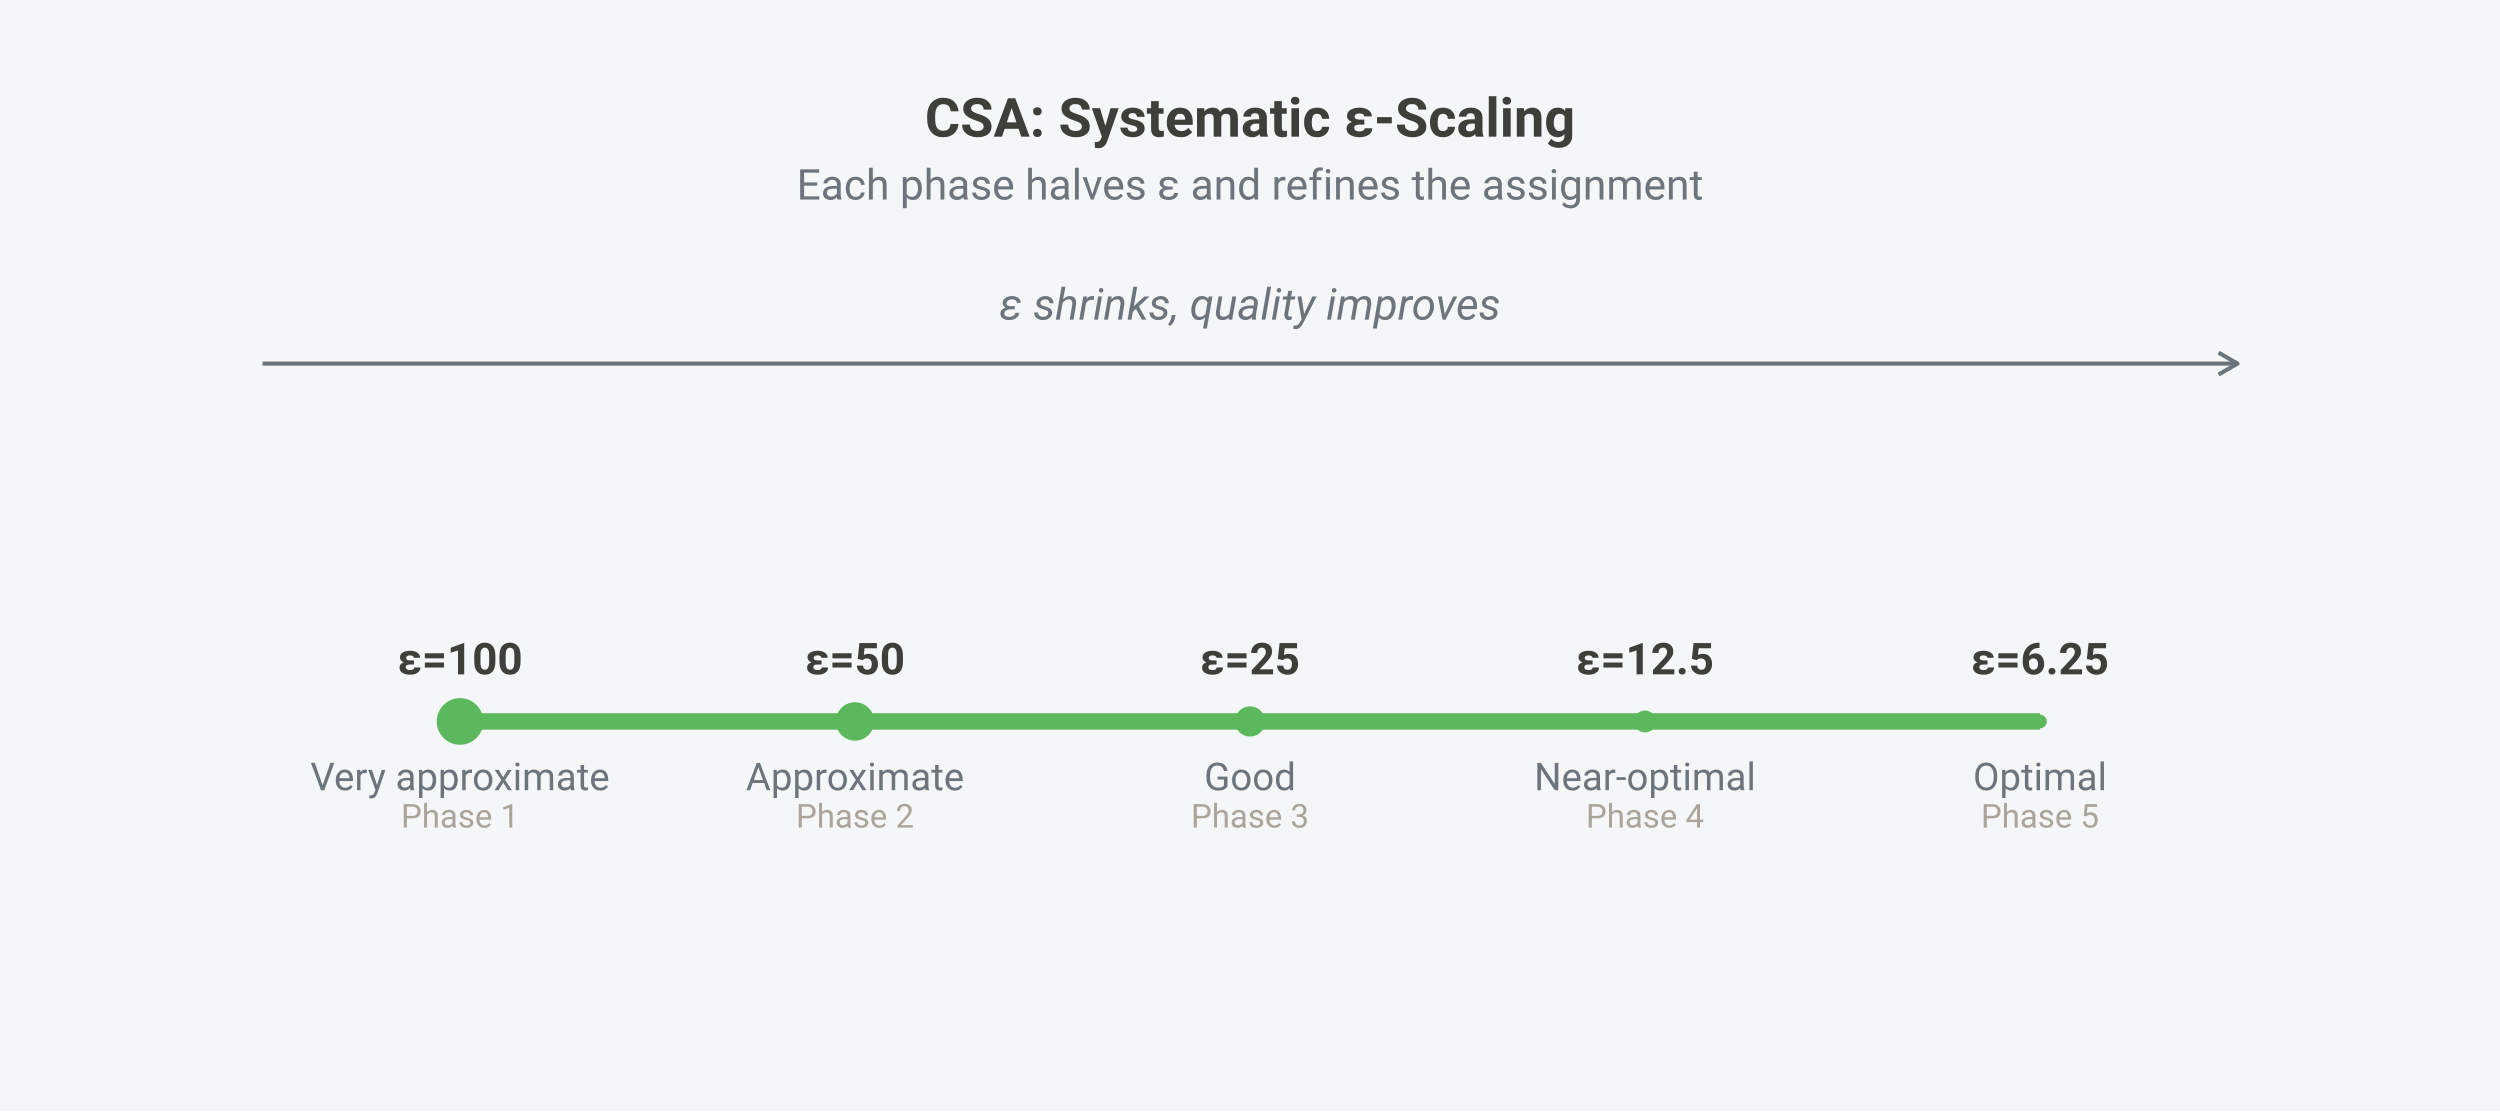
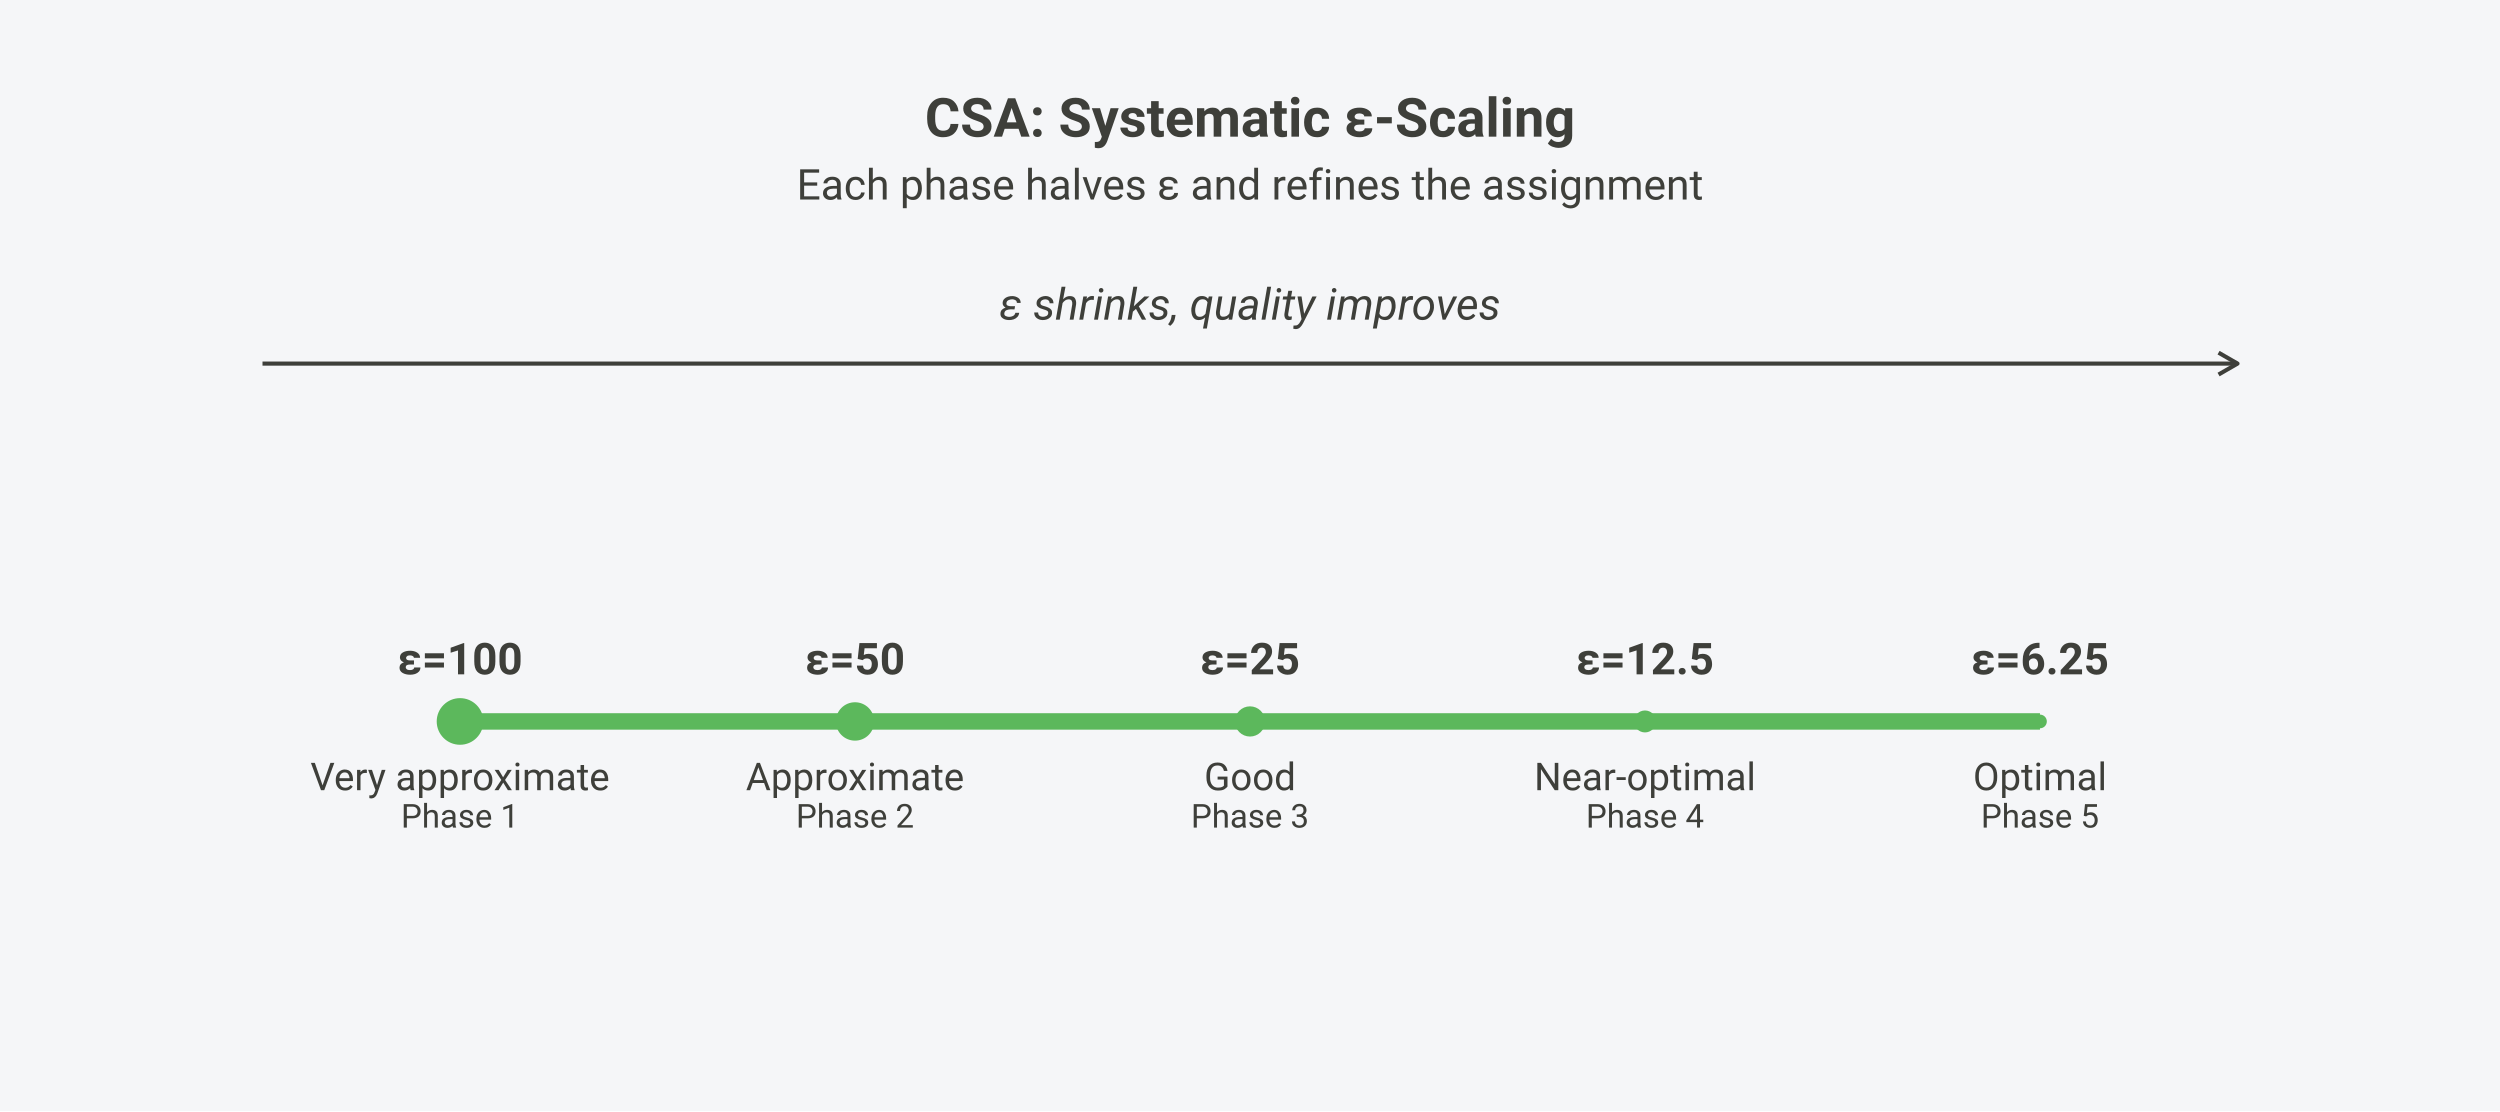
<svg xmlns="http://www.w3.org/2000/svg" width="648.00pt" height="288.00pt" viewBox="0 0 648.00 288.00">
  <g class="svglite">
    <defs>
      <style type="text/css">
    /* theme-aware-processed */
    .svglite line, .svglite polyline, .svglite polygon, .svglite path, .svglite circle {
      fill: none;
      stroke: #3E3F3A;
      stroke-linecap: round;
      stroke-linejoin: round;
      stroke-miterlimit: 10.00;
    }
    .svglite &gt; g &gt; rect {
      fill: none;
      stroke: #3E3F3A;
      stroke-linecap: round;
      stroke-linejoin: round;
      stroke-miterlimit: 10.00;
    }
    .svglite text {
      white-space: pre;
      fill: #3E3F3A;
    }
    .svglite g.glyphgroup path {
      fill: inherit;
      stroke: none;
    }
  </style>
    </defs>
    <rect width="100%" height="100%" style="stroke: none; fill: #F5F6F8;" />
    <defs>
      <clipPath id="cpMC4wMHw2NDguMDB8MC4wMHwyODguMDA=">
        <rect x="0.00" y="0.00" width="648.00" height="288.00" />
      </clipPath>
    </defs>
    <g clip-path="url(#cpMC4wMHw2NDguMDB8MC4wMHwyODguMDA=)">
      <rect x="0.00" y="0.00" width="648.00" height="288.00" style="stroke-width: 0.00; stroke: none;" /> fill: #F5F6F8;' /&gt;
</g>
    <defs>
      <clipPath id="cpMTkuOTN8NjI4LjA3fDU0LjA1fDI1OC4xMQ==">
        <rect x="19.93" y="54.05" width="608.15" height="204.07" />
      </clipPath>
    </defs>
    <g clip-path="url(#cpMTkuOTN8NjI4LjA3fDU0LjA1fDI1OC4xMQ==)">
      <line x1="119.24" y1="187.00" x2="528.76" y2="187.00" style="stroke-width: 4.27; stroke: #5CB85C; stroke-linecap: butt;" />
      <circle cx="119.24" cy="187.00" r="5.69" style="stroke-width: 0.71; stroke: #5CB85C; fill: #5CB85C;" />
      <circle cx="221.62" cy="187.00" r="4.62" style="stroke-width: 0.71; stroke: #5CB85C; fill: #5CB85C;" />
      <circle cx="324.00" cy="187.00" r="3.56" style="stroke-width: 0.71; stroke: #5CB85C; fill: #5CB85C;" />
      <circle cx="426.38" cy="187.00" r="2.49" style="stroke-width: 0.71; stroke: #5CB85C; fill: #5CB85C;" />
      <circle cx="528.76" cy="187.00" r="1.42" style="stroke-width: 0.71; stroke: #5CB85C; fill: #5CB85C;" />
      <text x="119.24" y="174.78" text-anchor="middle" style="font-size: 11.38px; font-weight: bold; font-family: &quot;Roboto&quot;, -apple-system, BlinkMacSystemFont, &quot;Segoe UI&quot;, system-ui, sans-serif;" textLength="31.03px" lengthAdjust="spacingAndGlyphs">ε=100</text>
      <text x="221.62" y="174.78" text-anchor="middle" style="font-size: 11.38px; font-weight: bold; font-family: &quot;Roboto&quot;, -apple-system, BlinkMacSystemFont, &quot;Segoe UI&quot;, system-ui, sans-serif;" textLength="24.70px" lengthAdjust="spacingAndGlyphs">ε=50</text>
      <text x="324.00" y="174.78" text-anchor="middle" style="font-size: 11.38px; font-weight: bold; font-family: &quot;Roboto&quot;, -apple-system, BlinkMacSystemFont, &quot;Segoe UI&quot;, system-ui, sans-serif;" textLength="24.70px" lengthAdjust="spacingAndGlyphs">ε=25</text>
      <text x="426.38" y="174.78" text-anchor="middle" style="font-size: 11.38px; font-weight: bold; font-family: &quot;Roboto&quot;, -apple-system, BlinkMacSystemFont, &quot;Segoe UI&quot;, system-ui, sans-serif;" textLength="34.19px" lengthAdjust="spacingAndGlyphs">ε=12.5</text>
      <text x="528.76" y="174.78" text-anchor="middle" style="font-size: 11.38px; font-weight: bold; font-family: &quot;Roboto&quot;, -apple-system, BlinkMacSystemFont, &quot;Segoe UI&quot;, system-ui, sans-serif;" textLength="34.19px" lengthAdjust="spacingAndGlyphs">ε=6.25</text>
-       <text x="119.24" y="204.82" text-anchor="middle" style="font-size: 9.96px;fill: #6C757D; font-family: &quot;Roboto&quot;, -apple-system, BlinkMacSystemFont, &quot;Segoe UI&quot;, system-ui, sans-serif;" textLength="77.45px" lengthAdjust="spacingAndGlyphs">Very approximate</text>
-       <text x="221.62" y="204.82" text-anchor="middle" style="font-size: 9.96px;fill: #6C757D; font-family: &quot;Roboto&quot;, -apple-system, BlinkMacSystemFont, &quot;Segoe UI&quot;, system-ui, sans-serif;" textLength="55.88px" lengthAdjust="spacingAndGlyphs">Approximate</text>
-       <text x="324.00" y="204.82" text-anchor="middle" style="font-size: 9.96px;fill: #6C757D; font-family: &quot;Roboto&quot;, -apple-system, BlinkMacSystemFont, &quot;Segoe UI&quot;, system-ui, sans-serif;" textLength="24.33px" lengthAdjust="spacingAndGlyphs">Good</text>
-       <text x="426.38" y="204.82" text-anchor="middle" style="font-size: 9.96px;fill: #6C757D; font-family: &quot;Roboto&quot;, -apple-system, BlinkMacSystemFont, &quot;Segoe UI&quot;, system-ui, sans-serif;" textLength="56.97px" lengthAdjust="spacingAndGlyphs">Near-optimal</text>
-       <text x="528.76" y="204.82" text-anchor="middle" style="font-size: 9.96px;fill: #6C757D; font-family: &quot;Roboto&quot;, -apple-system, BlinkMacSystemFont, &quot;Segoe UI&quot;, system-ui, sans-serif;" textLength="34.30px" lengthAdjust="spacingAndGlyphs">Optimal</text>
-       <text x="119.24" y="214.51" text-anchor="middle" style="font-size: 8.54px;fill: #AAA49B; font-family: &quot;Roboto&quot;, -apple-system, BlinkMacSystemFont, &quot;Segoe UI&quot;, system-ui, sans-serif;" textLength="31.33px" lengthAdjust="spacingAndGlyphs">Phase 1</text>
-       <text x="221.62" y="214.51" text-anchor="middle" style="font-size: 8.54px;fill: #AAA49B; font-family: &quot;Roboto&quot;, -apple-system, BlinkMacSystemFont, &quot;Segoe UI&quot;, system-ui, sans-serif;" textLength="31.33px" lengthAdjust="spacingAndGlyphs">Phase 2</text>
-       <text x="324.00" y="214.51" text-anchor="middle" style="font-size: 8.54px;fill: #AAA49B; font-family: &quot;Roboto&quot;, -apple-system, BlinkMacSystemFont, &quot;Segoe UI&quot;, system-ui, sans-serif;" textLength="31.33px" lengthAdjust="spacingAndGlyphs">Phase 3</text>
-       <text x="426.38" y="214.51" text-anchor="middle" style="font-size: 8.54px;fill: #AAA49B; font-family: &quot;Roboto&quot;, -apple-system, BlinkMacSystemFont, &quot;Segoe UI&quot;, system-ui, sans-serif;" textLength="31.33px" lengthAdjust="spacingAndGlyphs">Phase 4</text>
-       <text x="528.76" y="214.51" text-anchor="middle" style="font-size: 8.54px;fill: #AAA49B; font-family: &quot;Roboto&quot;, -apple-system, BlinkMacSystemFont, &quot;Segoe UI&quot;, system-ui, sans-serif;" textLength="31.33px" lengthAdjust="spacingAndGlyphs">Phase 5</text>
-       <line x1="68.04" y1="94.24" x2="579.96" y2="94.24" style="stroke-width: 1.07; stroke: #6C757D; stroke-linecap: butt;" />
-       <polyline points="575.05,97.08 579.96,94.24 575.05,91.41 " style="stroke-width: 1.07; stroke: #6C757D; stroke-linecap: butt;" />
-       <text x="324.00" y="82.85" text-anchor="middle" style="font-size: 11.38px; font-style: italic;fill: #6C757D; font-family: &quot;Roboto&quot;, -apple-system, BlinkMacSystemFont, &quot;Segoe UI&quot;, system-ui, sans-serif;" textLength="132.69px" lengthAdjust="spacingAndGlyphs">ε shrinks, quality improves</text>
+       <text x="119.24" y="204.82" text-anchor="middle" style="font-size: 9.96px; font-family: &quot;Roboto&quot;, -apple-system, BlinkMacSystemFont, &quot;Segoe UI&quot;, system-ui, sans-serif;" textLength="77.45px" lengthAdjust="spacingAndGlyphs">Very approximate</text>
+       <text x="221.62" y="204.82" text-anchor="middle" style="font-size: 9.96px; font-family: &quot;Roboto&quot;, -apple-system, BlinkMacSystemFont, &quot;Segoe UI&quot;, system-ui, sans-serif;" textLength="55.88px" lengthAdjust="spacingAndGlyphs">Approximate</text>
+       <text x="324.00" y="204.82" text-anchor="middle" style="font-size: 9.96px; font-family: &quot;Roboto&quot;, -apple-system, BlinkMacSystemFont, &quot;Segoe UI&quot;, system-ui, sans-serif;" textLength="24.33px" lengthAdjust="spacingAndGlyphs">Good</text>
+       <text x="426.38" y="204.82" text-anchor="middle" style="font-size: 9.96px; font-family: &quot;Roboto&quot;, -apple-system, BlinkMacSystemFont, &quot;Segoe UI&quot;, system-ui, sans-serif;" textLength="56.97px" lengthAdjust="spacingAndGlyphs">Near-optimal</text>
+       <text x="528.76" y="204.82" text-anchor="middle" style="font-size: 9.96px; font-family: &quot;Roboto&quot;, -apple-system, BlinkMacSystemFont, &quot;Segoe UI&quot;, system-ui, sans-serif;" textLength="34.30px" lengthAdjust="spacingAndGlyphs">Optimal</text>
+       <text x="119.24" y="214.51" text-anchor="middle" style="font-size: 8.54px; font-family: &quot;Roboto&quot;, -apple-system, BlinkMacSystemFont, &quot;Segoe UI&quot;, system-ui, sans-serif;" textLength="31.33px" lengthAdjust="spacingAndGlyphs">Phase 1</text>
+       <text x="221.62" y="214.51" text-anchor="middle" style="font-size: 8.54px; font-family: &quot;Roboto&quot;, -apple-system, BlinkMacSystemFont, &quot;Segoe UI&quot;, system-ui, sans-serif;" textLength="31.33px" lengthAdjust="spacingAndGlyphs">Phase 2</text>
+       <text x="324.00" y="214.51" text-anchor="middle" style="font-size: 8.54px; font-family: &quot;Roboto&quot;, -apple-system, BlinkMacSystemFont, &quot;Segoe UI&quot;, system-ui, sans-serif;" textLength="31.33px" lengthAdjust="spacingAndGlyphs">Phase 3</text>
+       <text x="426.38" y="214.51" text-anchor="middle" style="font-size: 8.54px; font-family: &quot;Roboto&quot;, -apple-system, BlinkMacSystemFont, &quot;Segoe UI&quot;, system-ui, sans-serif;" textLength="31.33px" lengthAdjust="spacingAndGlyphs">Phase 4</text>
+       <text x="528.76" y="214.51" text-anchor="middle" style="font-size: 8.54px; font-family: &quot;Roboto&quot;, -apple-system, BlinkMacSystemFont, &quot;Segoe UI&quot;, system-ui, sans-serif;" textLength="31.33px" lengthAdjust="spacingAndGlyphs">Phase 5</text>
+       <line x1="68.04" y1="94.24" x2="579.96" y2="94.24" style="stroke-width: 1.07; stroke-linecap: butt;" />
+       <polyline points="575.05,97.08 579.96,94.24 575.05,91.41 " style="stroke-width: 1.07; stroke-linecap: butt;" />
+       <text x="324.00" y="82.85" text-anchor="middle" style="font-size: 11.38px; font-style: italic; font-family: &quot;Roboto&quot;, -apple-system, BlinkMacSystemFont, &quot;Segoe UI&quot;, system-ui, sans-serif;" textLength="132.69px" lengthAdjust="spacingAndGlyphs">ε shrinks, quality improves</text>
    </g>
    <g clip-path="url(#cpMC4wMHw2NDguMDB8MC4wMHwyODguMDA=)">
-       <text x="324.00" y="51.73" text-anchor="middle" style="font-size: 11.00px;fill: #6C757D; font-family: &quot;Roboto&quot;, -apple-system, BlinkMacSystemFont, &quot;Segoe UI&quot;, system-ui, sans-serif;" textLength="236.25px" lengthAdjust="spacingAndGlyphs">Each phase halves ε and refines the assignment</text>
+       <text x="324.00" y="51.73" text-anchor="middle" style="font-size: 11.00px; font-family: &quot;Roboto&quot;, -apple-system, BlinkMacSystemFont, &quot;Segoe UI&quot;, system-ui, sans-serif;" textLength="236.25px" lengthAdjust="spacingAndGlyphs">Each phase halves ε and refines the assignment</text>
      <text x="324.00" y="35.43" text-anchor="middle" style="font-size: 14.00px; font-weight: bold; font-family: &quot;Roboto&quot;, -apple-system, BlinkMacSystemFont, &quot;Segoe UI&quot;, system-ui, sans-serif;" textLength="176.98px" lengthAdjust="spacingAndGlyphs">CSA: Systematic ε-Scaling</text>
    </g>
  </g>
</svg>
